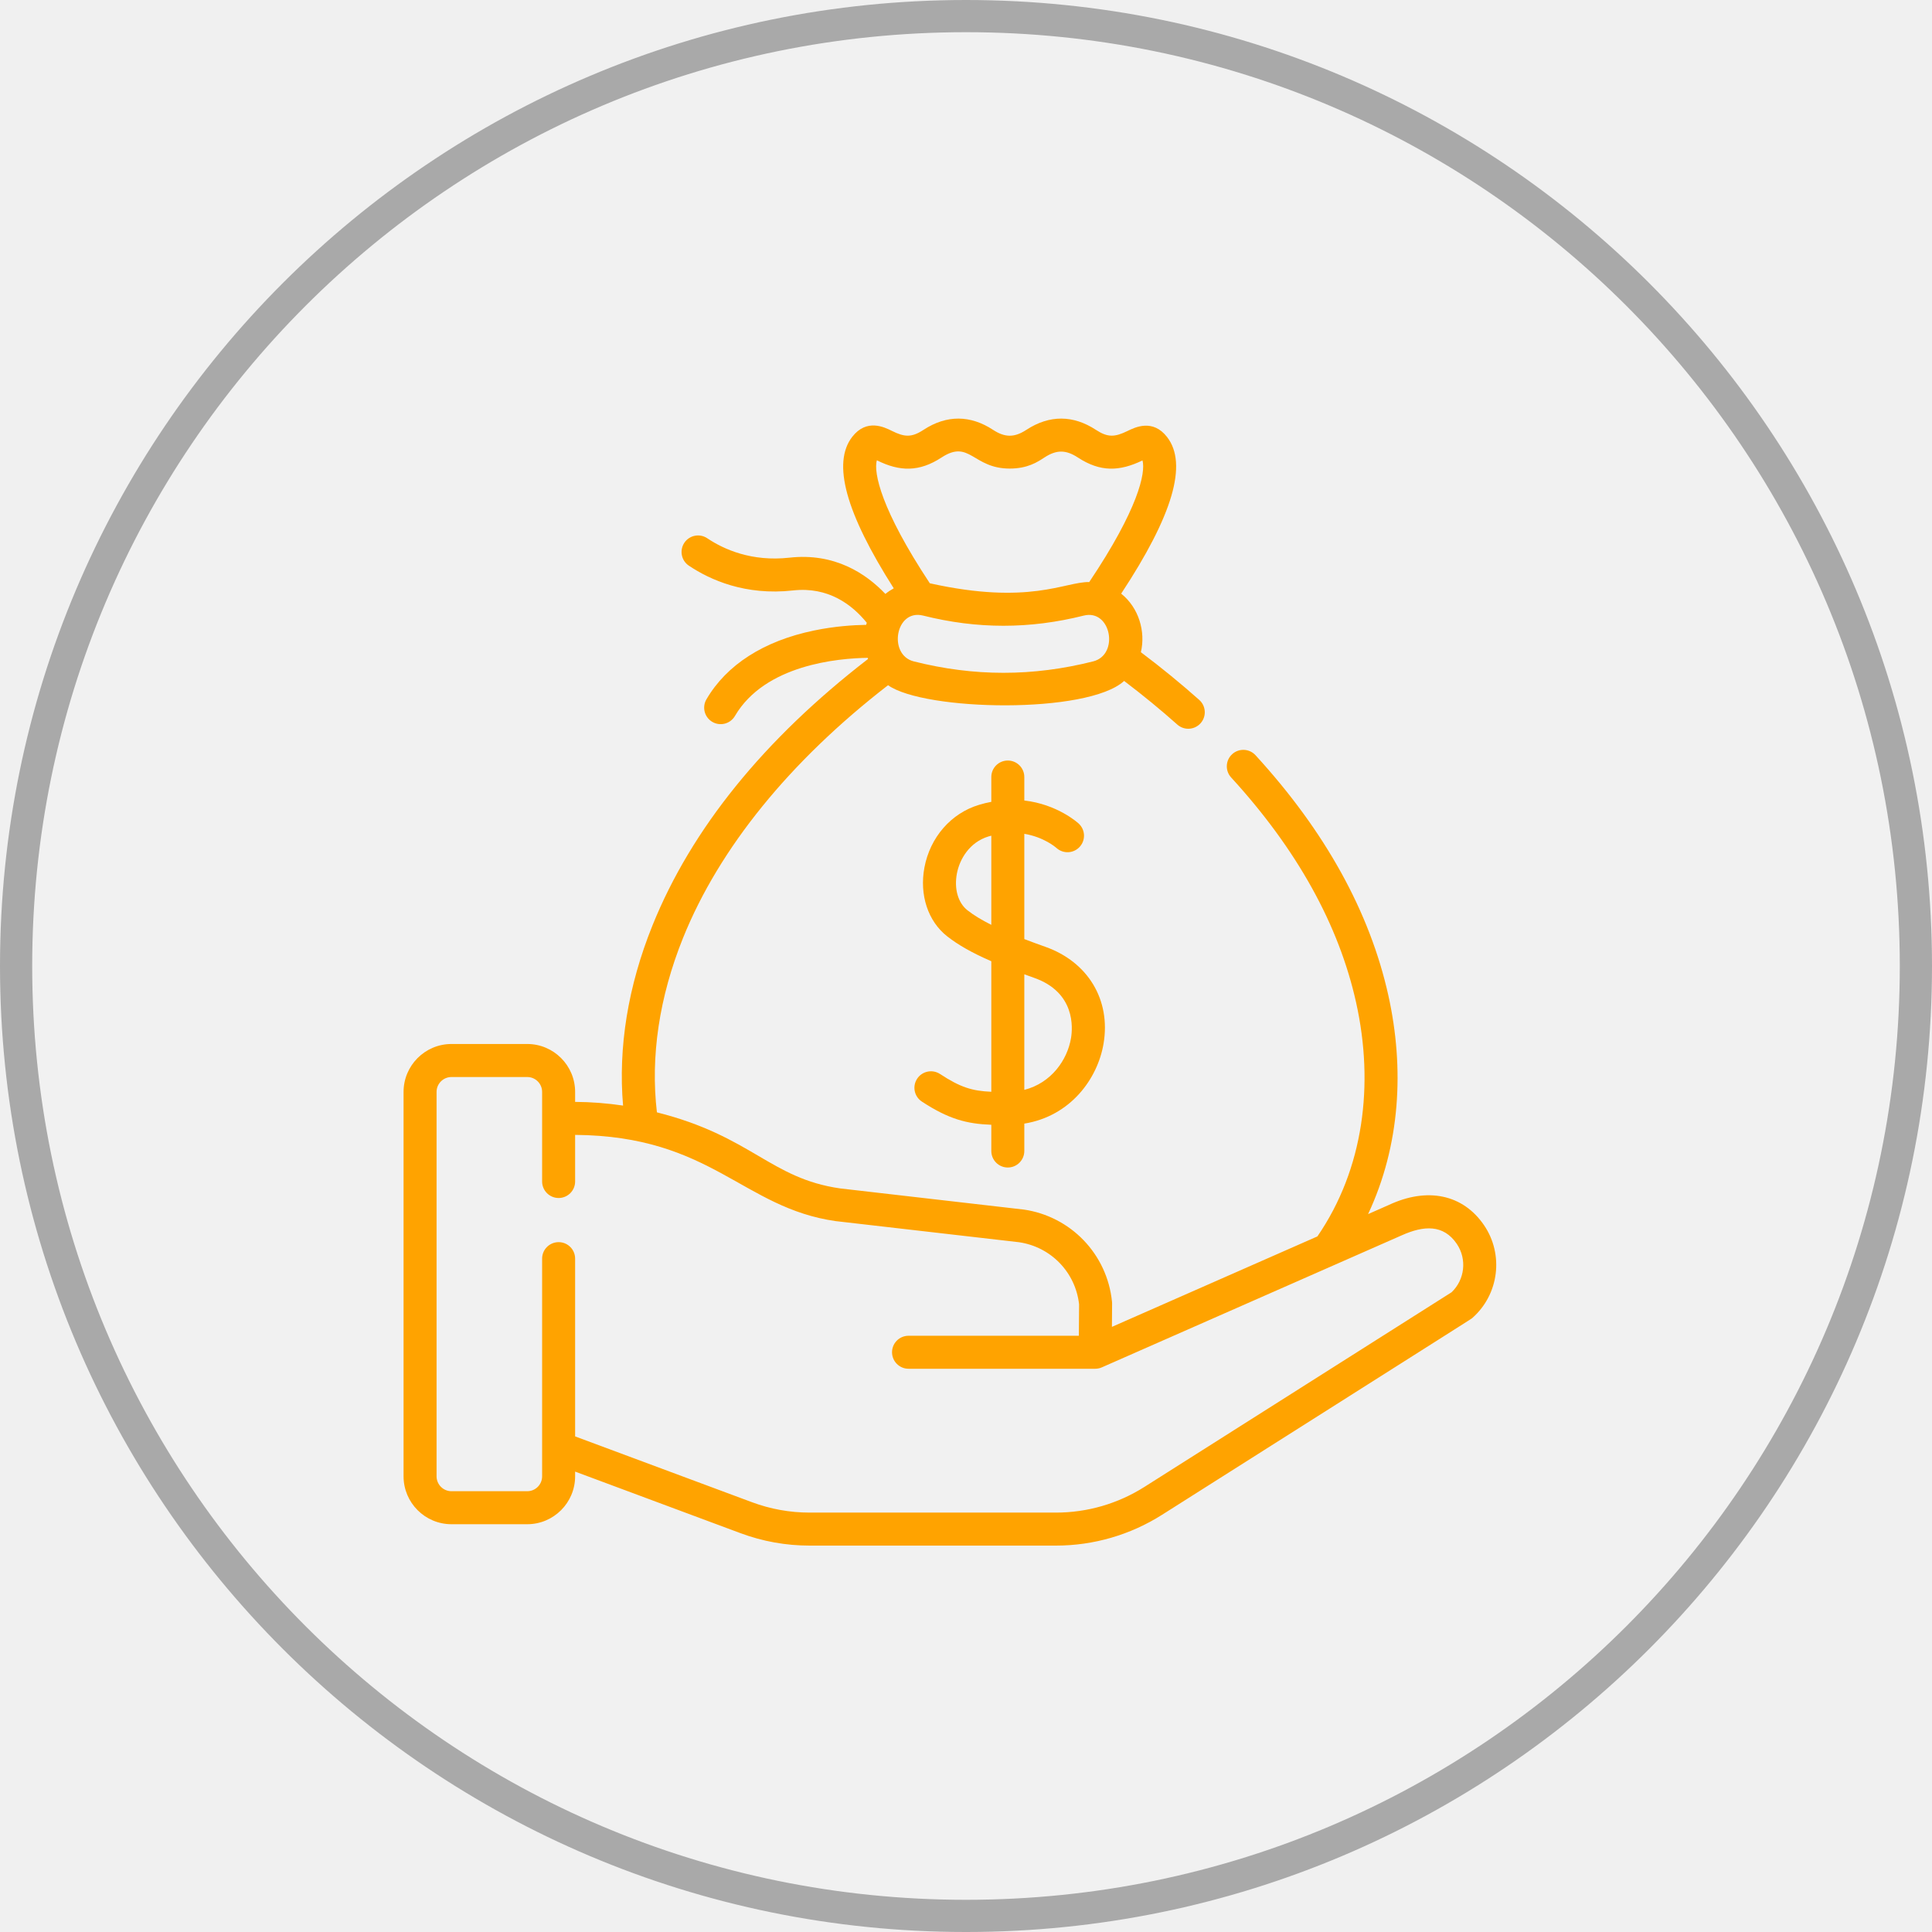
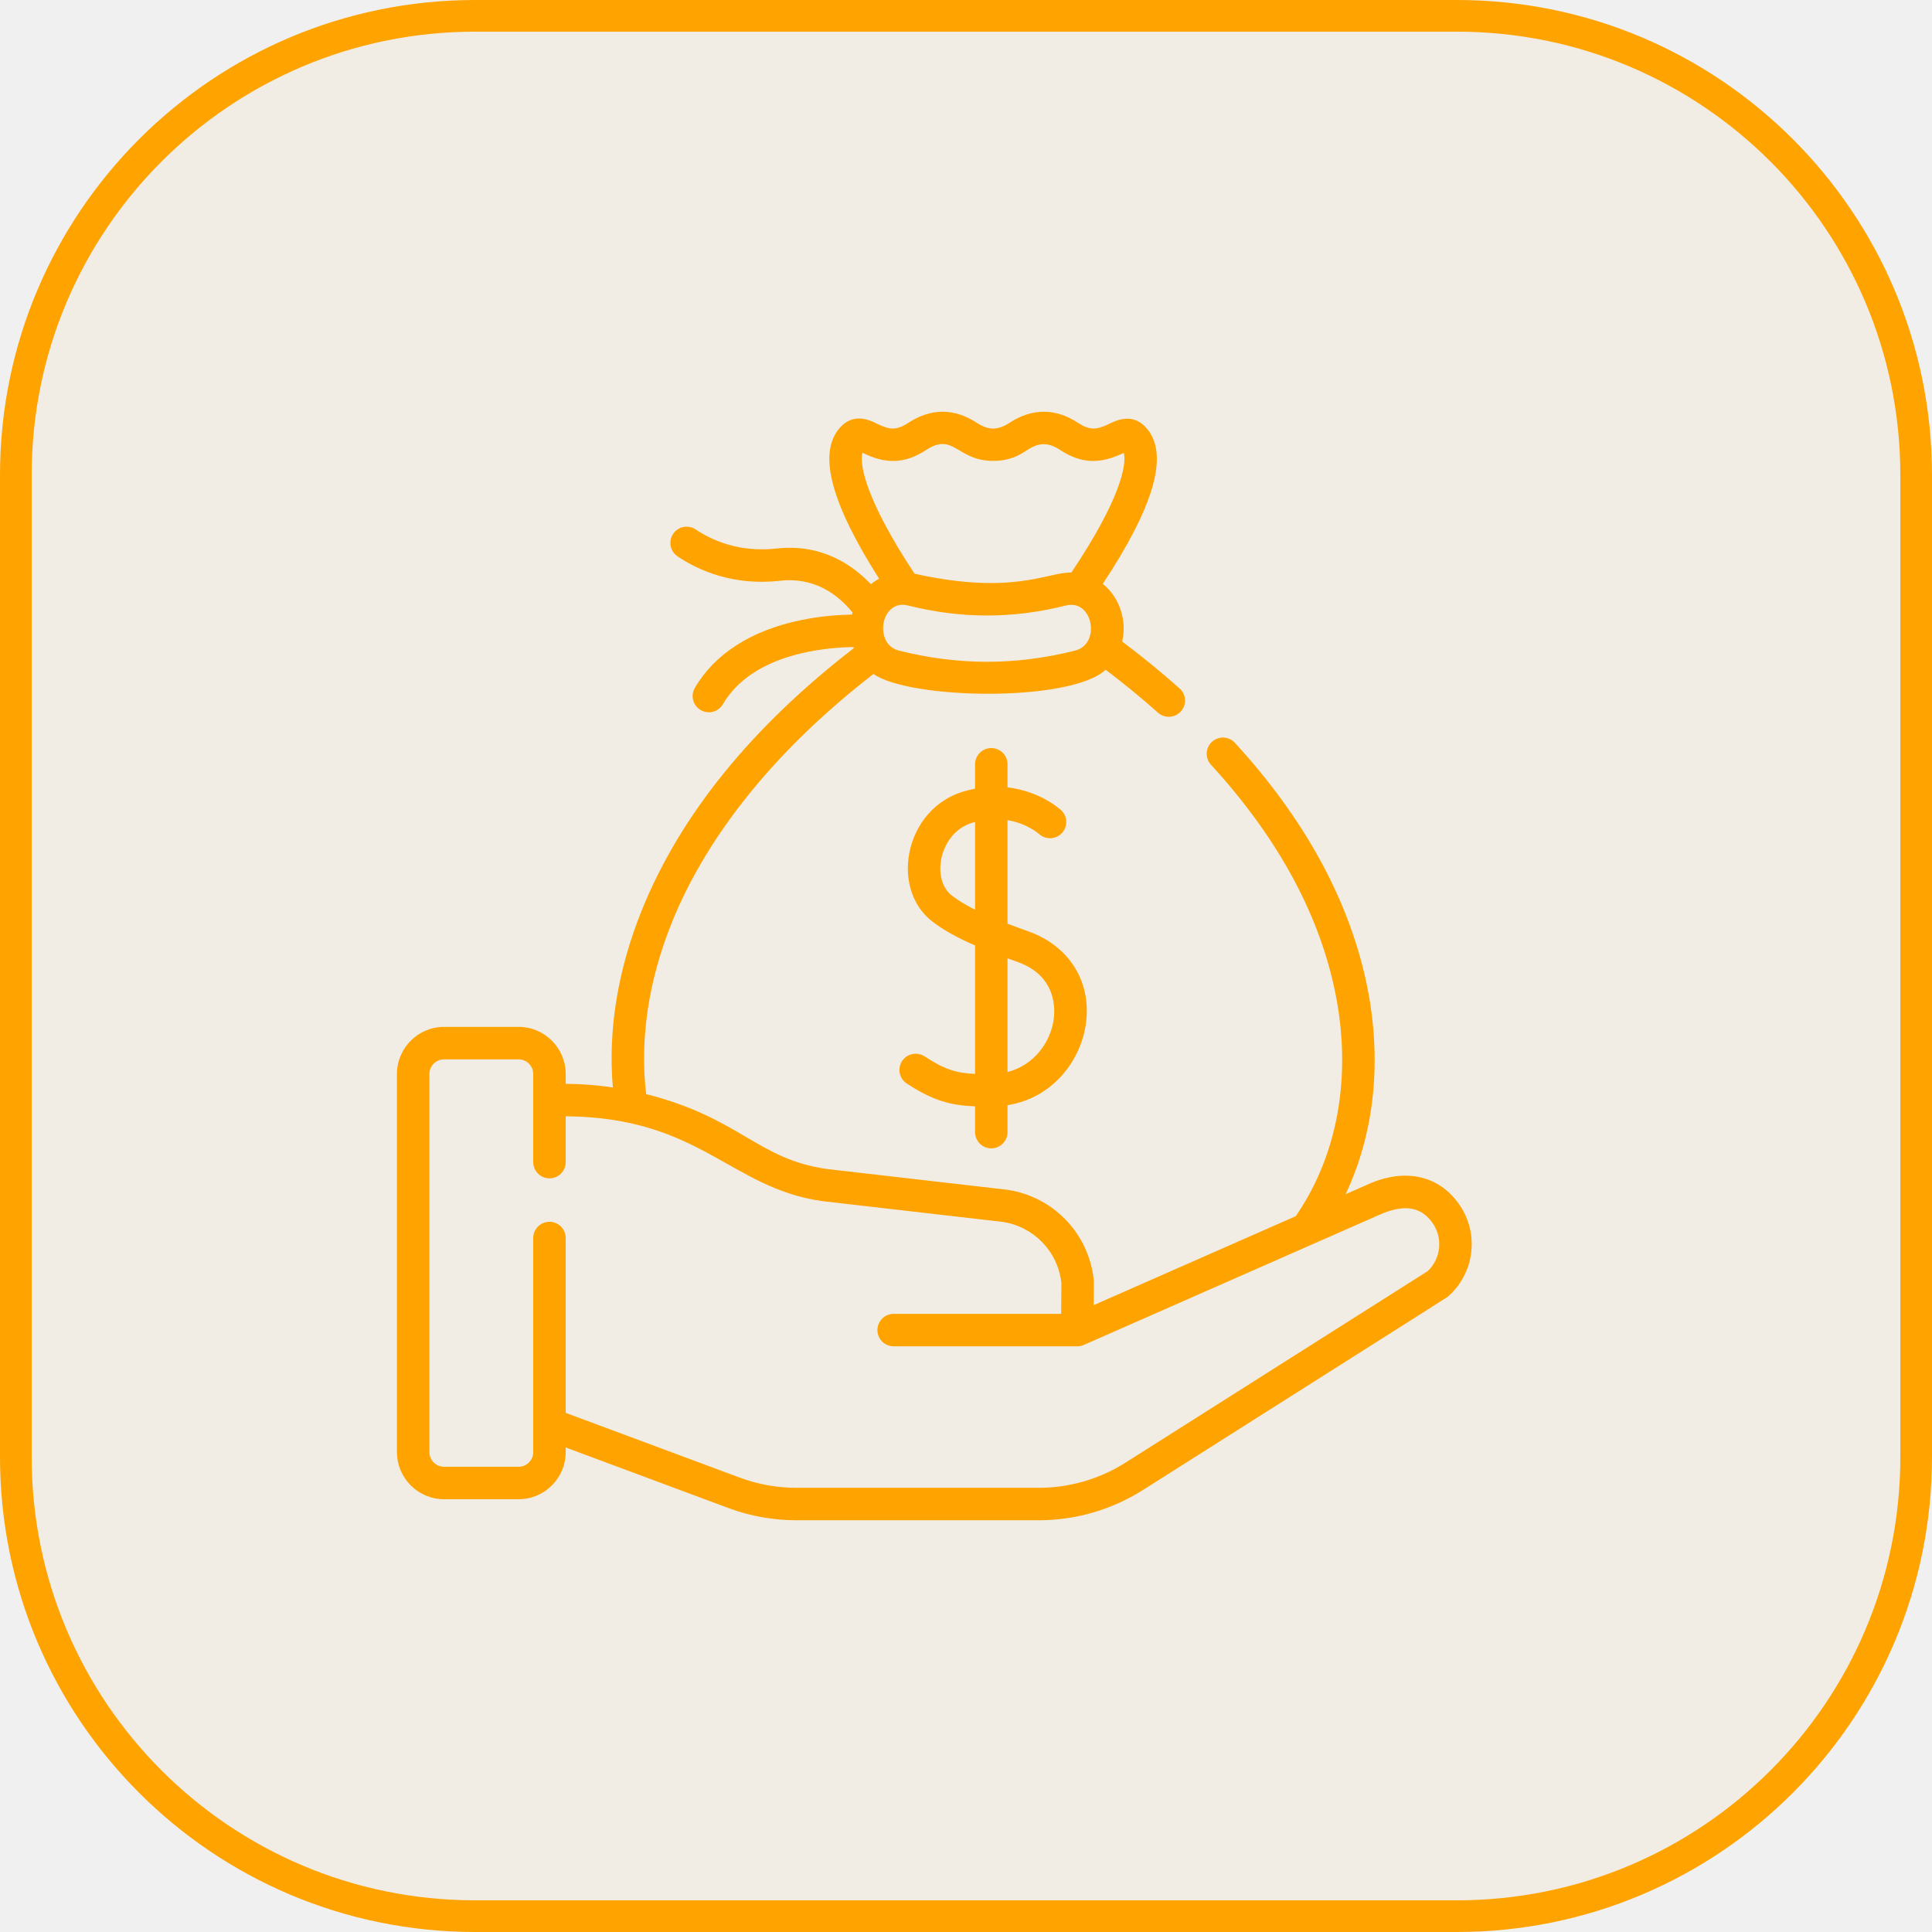
- <svg xmlns="http://www.w3.org/2000/svg" width="60" height="60" viewBox="0 0 60 60" fill="none">
-   <path d="M30 60C46.569 60 60 46.569 60 30C60 13.431 46.569 0 30 0C13.431 0 0 13.431 0 30C0 46.569 13.431 60 30 60Z" fill="white" fill-opacity="0.1" />
-   <path d="M59.5 30C59.5 46.292 46.292 59.5 30 59.5C13.708 59.5 0.5 46.292 0.5 30C0.5 13.708 13.708 0.5 30 0.5C46.292 0.5 59.5 13.708 59.5 30Z" stroke="black" stroke-opacity="0.3" />
+ <svg xmlns="http://www.w3.org/2000/svg" width="61" height="61" viewBox="0 0 61 61" fill="none">
+   <rect x="0.5" y="0.5" width="60" height="60" rx="14.5" fill="#FFA300" fill-opacity="0.05" stroke="#FFA300" />
  <g clip-path="url(#clip0_1645_28825)">
-     <path d="M46.089 38.051C45.436 37.092 44.328 36.858 43.125 37.424L42.487 37.705C43.493 35.561 43.617 33.172 43.117 30.916C42.542 28.324 41.154 25.814 38.99 23.453C38.799 23.245 38.475 23.231 38.266 23.422C38.057 23.613 38.043 23.938 38.235 24.146C40.275 26.372 41.581 28.724 42.116 31.138C42.68 33.68 42.352 36.302 40.913 38.398L34.532 41.207L34.537 40.486C34.538 40.468 34.537 40.45 34.535 40.432C34.388 38.951 33.255 37.771 31.782 37.562C31.777 37.562 31.773 37.561 31.768 37.561L26.097 36.908C23.917 36.597 23.355 35.29 20.401 34.545C20.198 32.814 20.47 30.97 21.215 29.122C22.338 26.338 24.534 23.634 27.579 21.28C28.715 22.085 33.778 22.185 34.911 21.147C35.492 21.588 36.046 22.042 36.562 22.502C36.66 22.589 36.781 22.632 36.903 22.632C37.044 22.632 37.184 22.574 37.286 22.46C37.474 22.249 37.455 21.925 37.244 21.737C36.678 21.233 36.07 20.735 35.431 20.255C35.581 19.62 35.372 18.878 34.819 18.436C36.424 16.002 36.891 14.408 36.246 13.574C35.803 13 35.252 13.269 35.017 13.384C34.618 13.579 34.401 13.589 34.034 13.349C33.334 12.891 32.598 12.876 31.875 13.349C31.504 13.592 31.211 13.592 30.84 13.349C30.14 12.891 29.404 12.876 28.681 13.349C28.31 13.592 28.092 13.577 27.699 13.382C27.464 13.265 26.914 12.992 26.468 13.565C25.838 14.376 26.259 15.919 27.756 18.271C27.665 18.321 27.577 18.379 27.496 18.445C26.9 17.817 25.925 17.161 24.515 17.319C23.345 17.449 22.482 17.063 21.964 16.716C21.729 16.558 21.411 16.621 21.253 16.856C21.096 17.091 21.158 17.41 21.393 17.567C22.053 18.01 23.15 18.502 24.628 18.337C25.718 18.215 26.457 18.772 26.918 19.339C26.911 19.361 26.906 19.383 26.9 19.405C26.508 19.411 25.921 19.447 25.275 19.582C23.721 19.905 22.567 20.643 21.939 21.718C21.796 21.962 21.878 22.276 22.122 22.419C22.367 22.562 22.681 22.48 22.824 22.235C23.759 20.638 26.04 20.442 26.946 20.43C26.95 20.442 26.955 20.453 26.959 20.464C23.725 22.959 21.474 25.741 20.264 28.738C19.5 30.633 19.195 32.531 19.35 34.335C18.858 34.262 18.361 34.223 17.861 34.22V33.91C17.861 33.09 17.194 32.422 16.374 32.422H14.021C13.2 32.422 12.533 33.09 12.533 33.91V45.848C12.533 46.669 13.2 47.336 14.021 47.336H16.374C17.194 47.336 17.861 46.669 17.861 45.848V45.702L22.994 47.613C23.684 47.87 24.407 48 25.143 48H32.792C33.961 48 35.101 47.669 36.089 47.043C46.292 40.575 45.672 40.977 45.731 40.925C46.553 40.196 46.707 38.96 46.089 38.051V38.051ZM33.949 20.54C32.075 21.013 30.252 21.013 28.377 20.54C27.573 20.336 27.806 18.901 28.67 19.118C30.348 19.539 31.979 19.539 33.656 19.118C34.506 18.905 34.767 20.333 33.949 20.54ZM27.231 14.294C27.235 14.296 27.239 14.298 27.243 14.3C27.937 14.645 28.545 14.664 29.242 14.207C30.116 13.635 30.211 14.552 31.357 14.552C31.909 14.552 32.214 14.353 32.437 14.207C32.808 13.964 33.101 13.964 33.472 14.207C34.173 14.666 34.767 14.643 35.481 14.299C35.586 14.679 35.347 15.812 33.827 18.076C33.073 18.063 31.977 18.804 28.876 18.114C27.36 15.822 27.125 14.677 27.231 14.294V14.294ZM45.079 40.133L35.54 46.178C34.717 46.699 33.767 46.975 32.792 46.975H25.143C24.53 46.975 23.927 46.866 23.352 46.652L17.861 44.609V39.088C17.861 38.805 17.632 38.576 17.349 38.576C17.066 38.576 16.836 38.805 16.836 39.088V45.849C16.836 46.104 16.629 46.311 16.374 46.311H14.021C13.765 46.311 13.558 46.103 13.558 45.849V33.91C13.558 33.655 13.765 33.448 14.021 33.448H16.374C16.629 33.448 16.836 33.655 16.836 33.91V36.692C16.836 36.975 17.066 37.205 17.349 37.205C17.632 37.205 17.861 36.975 17.861 36.692V35.245C22.102 35.278 23.055 37.513 25.96 37.924C25.965 37.924 25.969 37.925 25.973 37.925L31.644 38.578C32.637 38.722 33.401 39.512 33.512 40.508L33.505 41.483H28.216C27.933 41.483 27.703 41.712 27.703 41.995C27.703 42.279 27.933 42.508 28.216 42.508H34.014C34.078 42.508 34.153 42.494 34.218 42.465C34.229 42.461 43.533 38.364 43.544 38.359C44.215 38.061 44.826 38.019 45.241 38.628C45.563 39.102 45.492 39.742 45.079 40.133Z" fill="#FFA300" />
-     <path d="M31.298 36.258C31.581 36.258 31.811 36.028 31.811 35.745V34.895C33.25 34.662 34.09 33.497 34.272 32.41C34.501 31.053 33.789 29.872 32.461 29.403C32.226 29.32 32.01 29.24 31.811 29.164V25.895C32.417 25.996 32.781 26.31 32.808 26.333C33.016 26.523 33.338 26.509 33.529 26.301C33.721 26.093 33.708 25.769 33.5 25.577C33.464 25.544 32.836 24.979 31.811 24.86V24.131C31.811 23.848 31.581 23.619 31.298 23.619C31.015 23.619 30.786 23.848 30.786 24.131V24.902C30.662 24.925 30.535 24.955 30.405 24.995C29.536 25.256 28.886 26.002 28.709 26.94C28.549 27.792 28.819 28.61 29.414 29.077C29.755 29.345 30.185 29.59 30.786 29.852V33.906C30.193 33.881 29.828 33.77 29.192 33.353C28.955 33.199 28.637 33.265 28.482 33.502C28.327 33.739 28.393 34.056 28.63 34.211C29.467 34.759 30.026 34.902 30.786 34.931V35.745C30.786 36.028 31.015 36.258 31.298 36.258V36.258ZM30.046 28.27C29.754 28.041 29.627 27.604 29.717 27.13C29.799 26.691 30.102 26.157 30.701 25.976C30.73 25.968 30.758 25.96 30.786 25.953V28.722C30.479 28.568 30.238 28.421 30.046 28.27V28.27ZM32.119 30.369C33.395 30.82 33.316 31.915 33.261 32.24C33.148 32.913 32.654 33.631 31.811 33.847V30.258C31.911 30.295 32.013 30.332 32.119 30.369V30.369Z" fill="#FFA300" />
+     <path d="M46.089 38.051C45.436 37.092 44.328 36.858 43.125 37.424L42.487 37.705C43.493 35.561 43.617 33.172 43.117 30.916C42.542 28.324 41.154 25.814 38.99 23.453C38.799 23.245 38.475 23.231 38.266 23.422C38.057 23.613 38.043 23.938 38.235 24.146C40.275 26.372 41.581 28.724 42.116 31.138C42.68 33.68 42.352 36.302 40.913 38.398L34.532 41.207L34.537 40.486C34.538 40.468 34.537 40.45 34.535 40.432C34.388 38.951 33.255 37.771 31.782 37.562C31.777 37.562 31.773 37.561 31.768 37.561L26.097 36.908C23.917 36.597 23.355 35.29 20.401 34.545C20.198 32.814 20.47 30.97 21.215 29.122C22.338 26.338 24.534 23.634 27.579 21.28C28.715 22.085 33.778 22.185 34.911 21.147C35.492 21.588 36.046 22.042 36.562 22.502C36.66 22.589 36.781 22.632 36.903 22.632C37.044 22.632 37.184 22.574 37.286 22.46C37.474 22.249 37.455 21.925 37.244 21.737C36.678 21.233 36.07 20.735 35.431 20.255C35.581 19.62 35.372 18.878 34.819 18.436C36.424 16.002 36.891 14.408 36.246 13.574C35.803 13 35.252 13.269 35.017 13.384C34.618 13.579 34.401 13.589 34.034 13.349C33.334 12.891 32.598 12.876 31.875 13.349C31.504 13.592 31.211 13.592 30.84 13.349C30.14 12.891 29.404 12.876 28.681 13.349C28.31 13.592 28.092 13.577 27.699 13.382C27.464 13.265 26.914 12.992 26.468 13.565C25.838 14.376 26.259 15.919 27.756 18.271C27.665 18.321 27.577 18.379 27.496 18.445C26.9 17.817 25.925 17.161 24.515 17.319C23.345 17.449 22.482 17.063 21.964 16.716C21.729 16.558 21.411 16.621 21.253 16.856C21.096 17.091 21.158 17.41 21.393 17.567C22.053 18.01 23.15 18.502 24.628 18.337C25.718 18.215 26.457 18.772 26.918 19.339C26.911 19.361 26.906 19.383 26.9 19.405C26.508 19.411 25.921 19.447 25.275 19.582C23.721 19.905 22.567 20.643 21.939 21.718C21.796 21.962 21.878 22.276 22.122 22.419C22.367 22.562 22.681 22.48 22.824 22.235C23.759 20.638 26.04 20.442 26.946 20.43C26.95 20.442 26.955 20.453 26.959 20.464C23.725 22.959 21.474 25.741 20.264 28.738C19.5 30.633 19.195 32.531 19.35 34.335C18.858 34.262 18.361 34.223 17.861 34.22V33.91C17.861 33.09 17.194 32.422 16.374 32.422H14.021C13.2 32.422 12.533 33.09 12.533 33.91V45.848C12.533 46.669 13.2 47.336 14.021 47.336H16.374C17.194 47.336 17.861 46.669 17.861 45.848V45.702L22.994 47.613C23.684 47.87 24.407 48 25.143 48H32.792C33.961 48 35.101 47.669 36.089 47.043C46.292 40.575 45.672 40.977 45.731 40.925C46.553 40.196 46.707 38.96 46.089 38.051ZM33.949 20.54C32.075 21.013 30.252 21.013 28.377 20.54C27.573 20.336 27.806 18.901 28.67 19.118C30.348 19.539 31.979 19.539 33.656 19.118C34.506 18.905 34.767 20.333 33.949 20.54ZM27.231 14.294C27.235 14.296 27.239 14.298 27.243 14.3C27.937 14.645 28.545 14.664 29.242 14.207C30.116 13.635 30.211 14.552 31.357 14.552C31.909 14.552 32.214 14.353 32.437 14.207C32.808 13.964 33.101 13.964 33.472 14.207C34.173 14.666 34.767 14.643 35.481 14.299C35.586 14.679 35.347 15.812 33.827 18.076C33.073 18.063 31.977 18.804 28.876 18.114C27.36 15.822 27.125 14.677 27.231 14.294ZM45.079 40.133L35.54 46.178C34.717 46.699 33.767 46.975 32.792 46.975H25.143C24.53 46.975 23.927 46.866 23.352 46.652L17.861 44.609V39.088C17.861 38.805 17.632 38.576 17.349 38.576C17.066 38.576 16.836 38.805 16.836 39.088V45.849C16.836 46.104 16.629 46.311 16.374 46.311H14.021C13.765 46.311 13.558 46.103 13.558 45.849V33.91C13.558 33.655 13.765 33.448 14.021 33.448H16.374C16.629 33.448 16.836 33.655 16.836 33.91V36.692C16.836 36.975 17.066 37.205 17.349 37.205C17.632 37.205 17.861 36.975 17.861 36.692V35.245C22.102 35.278 23.055 37.513 25.96 37.924C25.965 37.924 25.969 37.925 25.973 37.925L31.644 38.578C32.637 38.722 33.401 39.512 33.512 40.508L33.505 41.483H28.216C27.933 41.483 27.703 41.712 27.703 41.995C27.703 42.279 27.933 42.508 28.216 42.508H34.014C34.078 42.508 34.153 42.494 34.218 42.465C34.229 42.461 43.533 38.364 43.544 38.359C44.215 38.061 44.826 38.019 45.241 38.628C45.563 39.102 45.492 39.742 45.079 40.133Z" fill="#FFA300" />
+     <path d="M31.298 36.258C31.581 36.258 31.811 36.028 31.811 35.745V34.895C33.25 34.662 34.09 33.497 34.272 32.41C34.501 31.053 33.789 29.872 32.461 29.403C32.226 29.32 32.01 29.24 31.811 29.164V25.895C32.417 25.996 32.781 26.31 32.808 26.333C33.016 26.523 33.338 26.509 33.529 26.301C33.721 26.093 33.708 25.769 33.5 25.577C33.464 25.544 32.836 24.979 31.811 24.86V24.131C31.811 23.848 31.581 23.619 31.298 23.619C31.015 23.619 30.786 23.848 30.786 24.131V24.902C30.662 24.925 30.535 24.955 30.405 24.995C29.536 25.256 28.886 26.002 28.709 26.94C28.549 27.792 28.819 28.61 29.414 29.077C29.755 29.345 30.185 29.59 30.786 29.852V33.906C30.193 33.881 29.828 33.77 29.192 33.353C28.955 33.199 28.637 33.265 28.482 33.502C28.327 33.739 28.393 34.056 28.63 34.211C29.467 34.759 30.026 34.902 30.786 34.931V35.745C30.786 36.028 31.015 36.258 31.298 36.258ZM30.046 28.27C29.754 28.041 29.627 27.604 29.717 27.13C29.799 26.691 30.102 26.157 30.701 25.976C30.73 25.968 30.758 25.96 30.786 25.953V28.722C30.479 28.568 30.238 28.421 30.046 28.27ZM32.119 30.369C33.395 30.82 33.316 31.915 33.261 32.24C33.148 32.913 32.654 33.631 31.811 33.847V30.258C31.911 30.295 32.013 30.332 32.119 30.369Z" fill="#FFA300" />
  </g>
  <defs>
    <clipPath id="clip0_1645_28825">
      <rect width="35" height="35" fill="white" transform="translate(12 13)" />
    </clipPath>
  </defs>
</svg>
